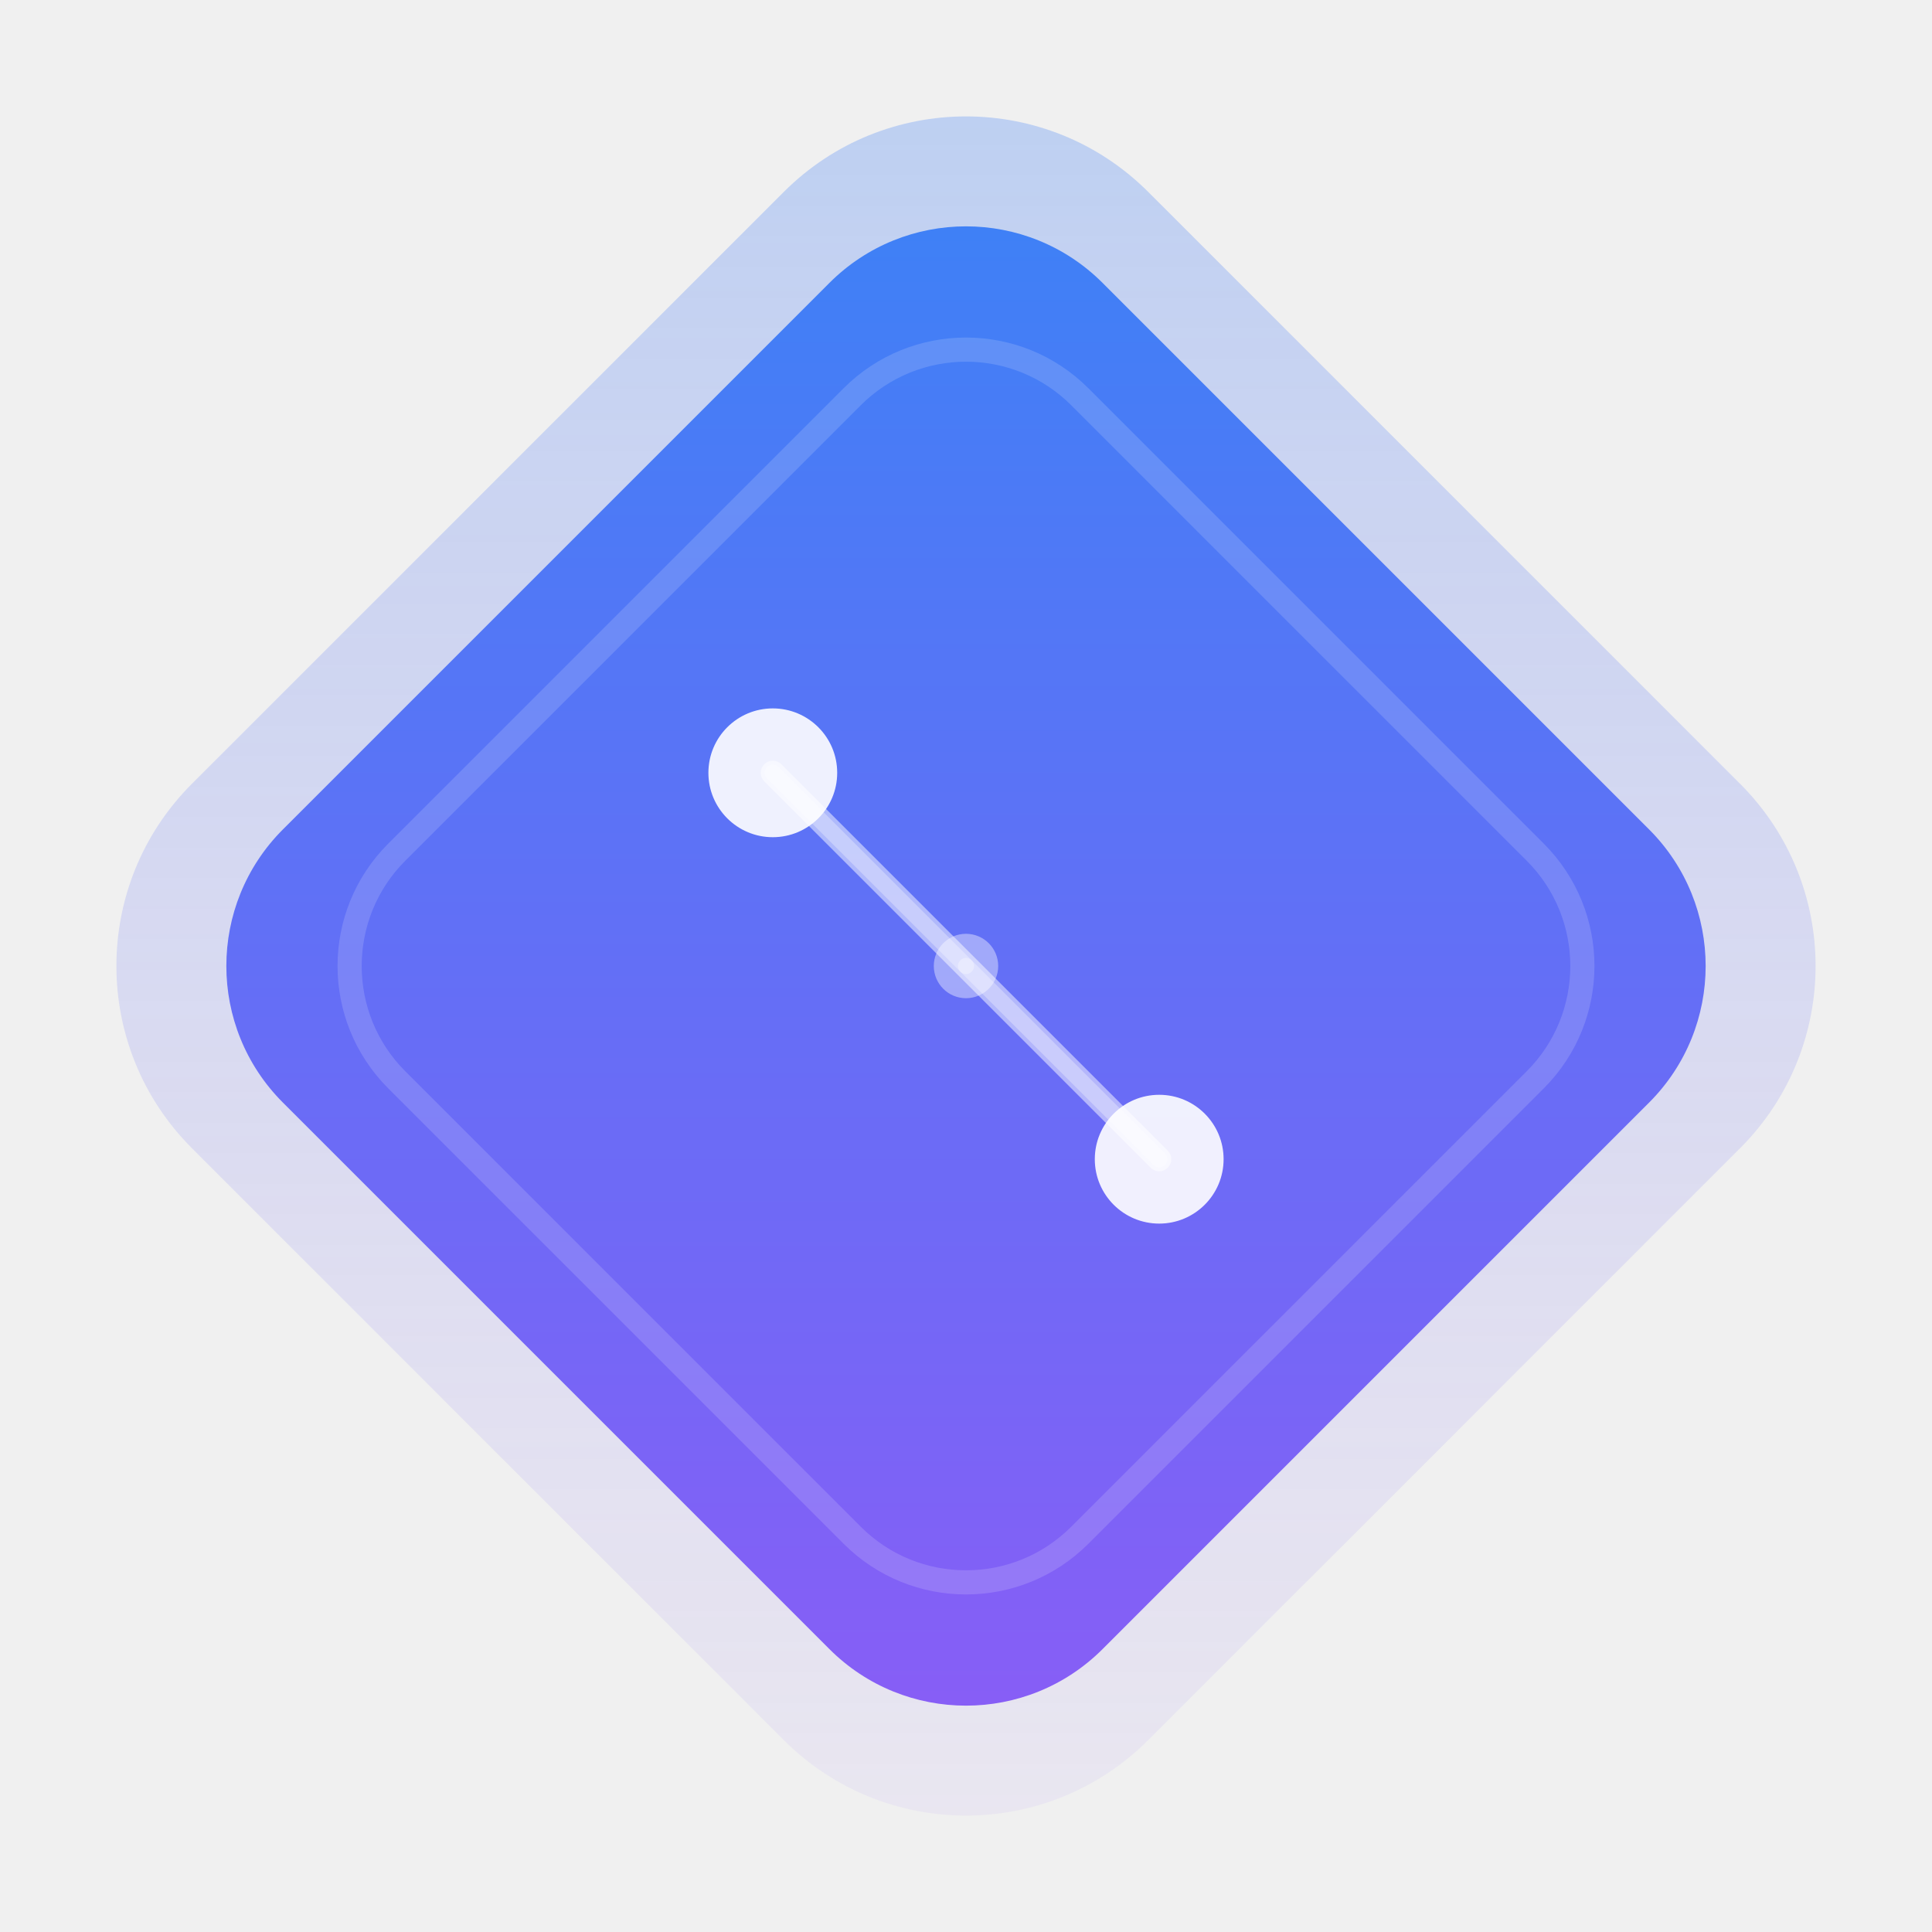
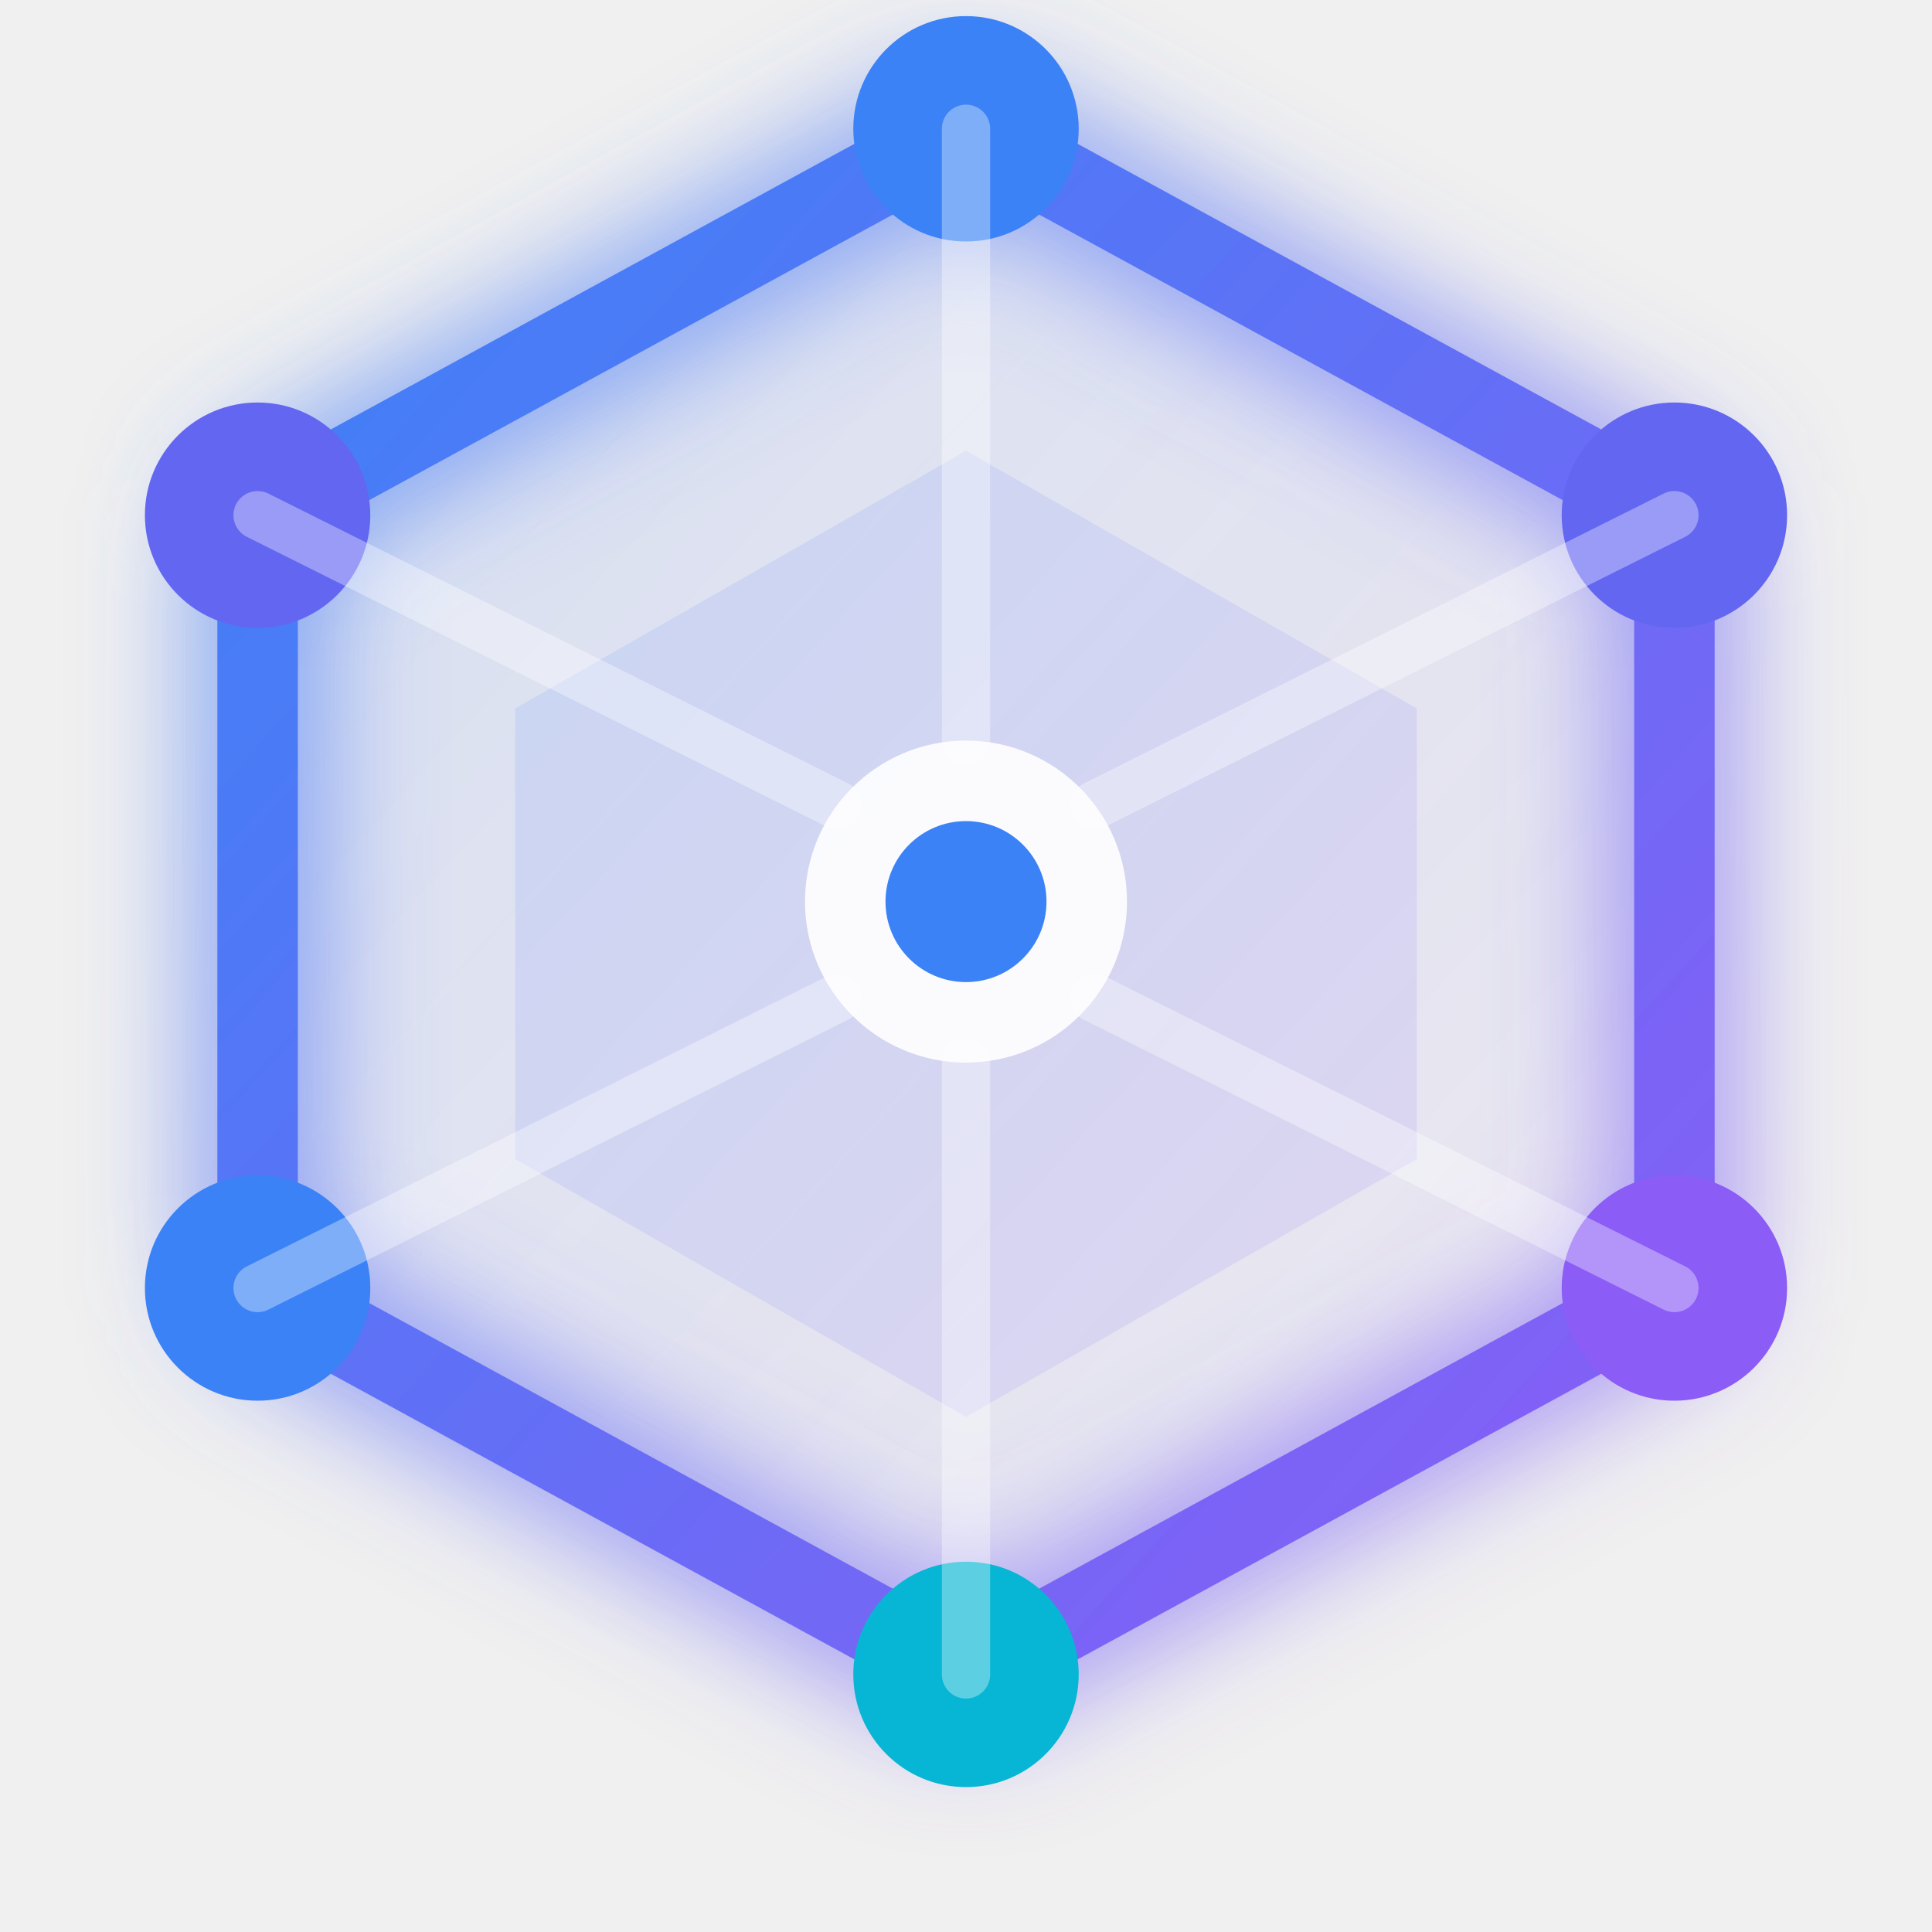
- <svg xmlns="http://www.w3.org/2000/svg" width="120" height="120" viewBox="0 0 120 120" fill="none">
+ <svg xmlns="http://www.w3.org/2000/svg" width="120" height="120" viewBox="0 0 60 60" fill="none">
  <defs>
    <linearGradient id="brand" x1="0%" y1="0%" x2="100%" y2="100%">
      <stop offset="0%" stop-color="#3b82f6" />
      <stop offset="100%" stop-color="#8b5cf6" />
    </linearGradient>
    <linearGradient id="brand-glow" x1="0%" y1="0%" x2="100%" y2="100%">
-       <stop offset="0%" stop-color="#3b82f6" stop-opacity="0.3" />
+       <stop offset="0%" stop-color="#3b82f6" stop-opacity="0.15" />
      <stop offset="100%" stop-color="#8b5cf6" stop-opacity="0.05" />
    </linearGradient>
+     <filter id="glow" x="-50%" y="-50%" width="200%" height="200%">
+       <feGaussianBlur stdDeviation="2" result="blur" />
+       <feComposite in="SourceGraphic" in2="blur" operator="over" />
+     </filter>
  </defs>
-   <rect x="18" y="18" width="84" height="84" rx="16" transform="rotate(45 60 60)" fill="url(#brand-glow)" />
-   <rect x="24" y="24" width="72" height="72" rx="12" transform="rotate(45 60 60)" fill="url(#brand)" />
-   <rect x="30" y="30" width="60" height="60" rx="10" transform="rotate(45 60 60)" fill="none" stroke="white" stroke-opacity="0.15" stroke-width="1.5" />
-   <circle cx="48" cy="48" r="4" fill="white" fill-opacity="0.9" />
-   <circle cx="72" cy="72" r="4" fill="white" fill-opacity="0.9" />
-   <line x1="48" y1="48" x2="72" y2="72" stroke="white" stroke-opacity="0.5" stroke-width="1.5" stroke-linecap="round" />
-   <circle cx="60" cy="60" r="2" fill="white" fill-opacity="0.4" />
-   <line x1="48" y1="48" x2="60" y2="60" stroke="white" stroke-opacity="0.3" stroke-width="1" stroke-linecap="round" />
-   <line x1="60" y1="60" x2="72" y2="72" stroke="white" stroke-opacity="0.3" stroke-width="1" stroke-linecap="round" />
+   <polygon points="30,4 52,16 52,40 30,52 8,40 8,16" fill="url(#brand-glow)" />
+   <polygon points="30,4 52,16 52,40 30,52 8,40 8,16" fill="none" stroke="url(#brand)" stroke-width="2.5" stroke-linejoin="round" filter="url(#glow)" />
+   <polygon points="30,14 44,22 44,36 30,44 16,36 16,22" fill="url(#brand)" opacity="0.12" />
+   <circle cx="30" cy="4" r="3.5" fill="#3b82f6" />
+   <circle cx="52" cy="16" r="3.5" fill="#6366f1" />
+   <circle cx="52" cy="40" r="3.5" fill="#8b5cf6" />
+   <circle cx="30" cy="52" r="3.5" fill="#06b6d4" />
+   <circle cx="8" cy="40" r="3.5" fill="#3b82f6" />
+   <circle cx="8" cy="16" r="3.5" fill="#6366f1" />
+   <circle cx="30" cy="28" r="5" fill="white" opacity="0.9" />
+   <circle cx="30" cy="28" r="2.5" fill="#3b82f6" />
+   <line x1="30" y1="4" x2="30" y2="23" stroke="white" stroke-opacity="0.35" stroke-width="1.5" stroke-linecap="round" />
+   <line x1="52" y1="16" x2="34" y2="25" stroke="white" stroke-opacity="0.35" stroke-width="1.5" stroke-linecap="round" />
+   <line x1="52" y1="40" x2="34" y2="31" stroke="white" stroke-opacity="0.35" stroke-width="1.5" stroke-linecap="round" />
+   <line x1="30" y1="52" x2="30" y2="33" stroke="white" stroke-opacity="0.35" stroke-width="1.5" stroke-linecap="round" />
+   <line x1="8" y1="40" x2="26" y2="31" stroke="white" stroke-opacity="0.35" stroke-width="1.5" stroke-linecap="round" />
+   <line x1="8" y1="16" x2="26" y2="25" stroke="white" stroke-opacity="0.35" stroke-width="1.5" stroke-linecap="round" />
</svg>
